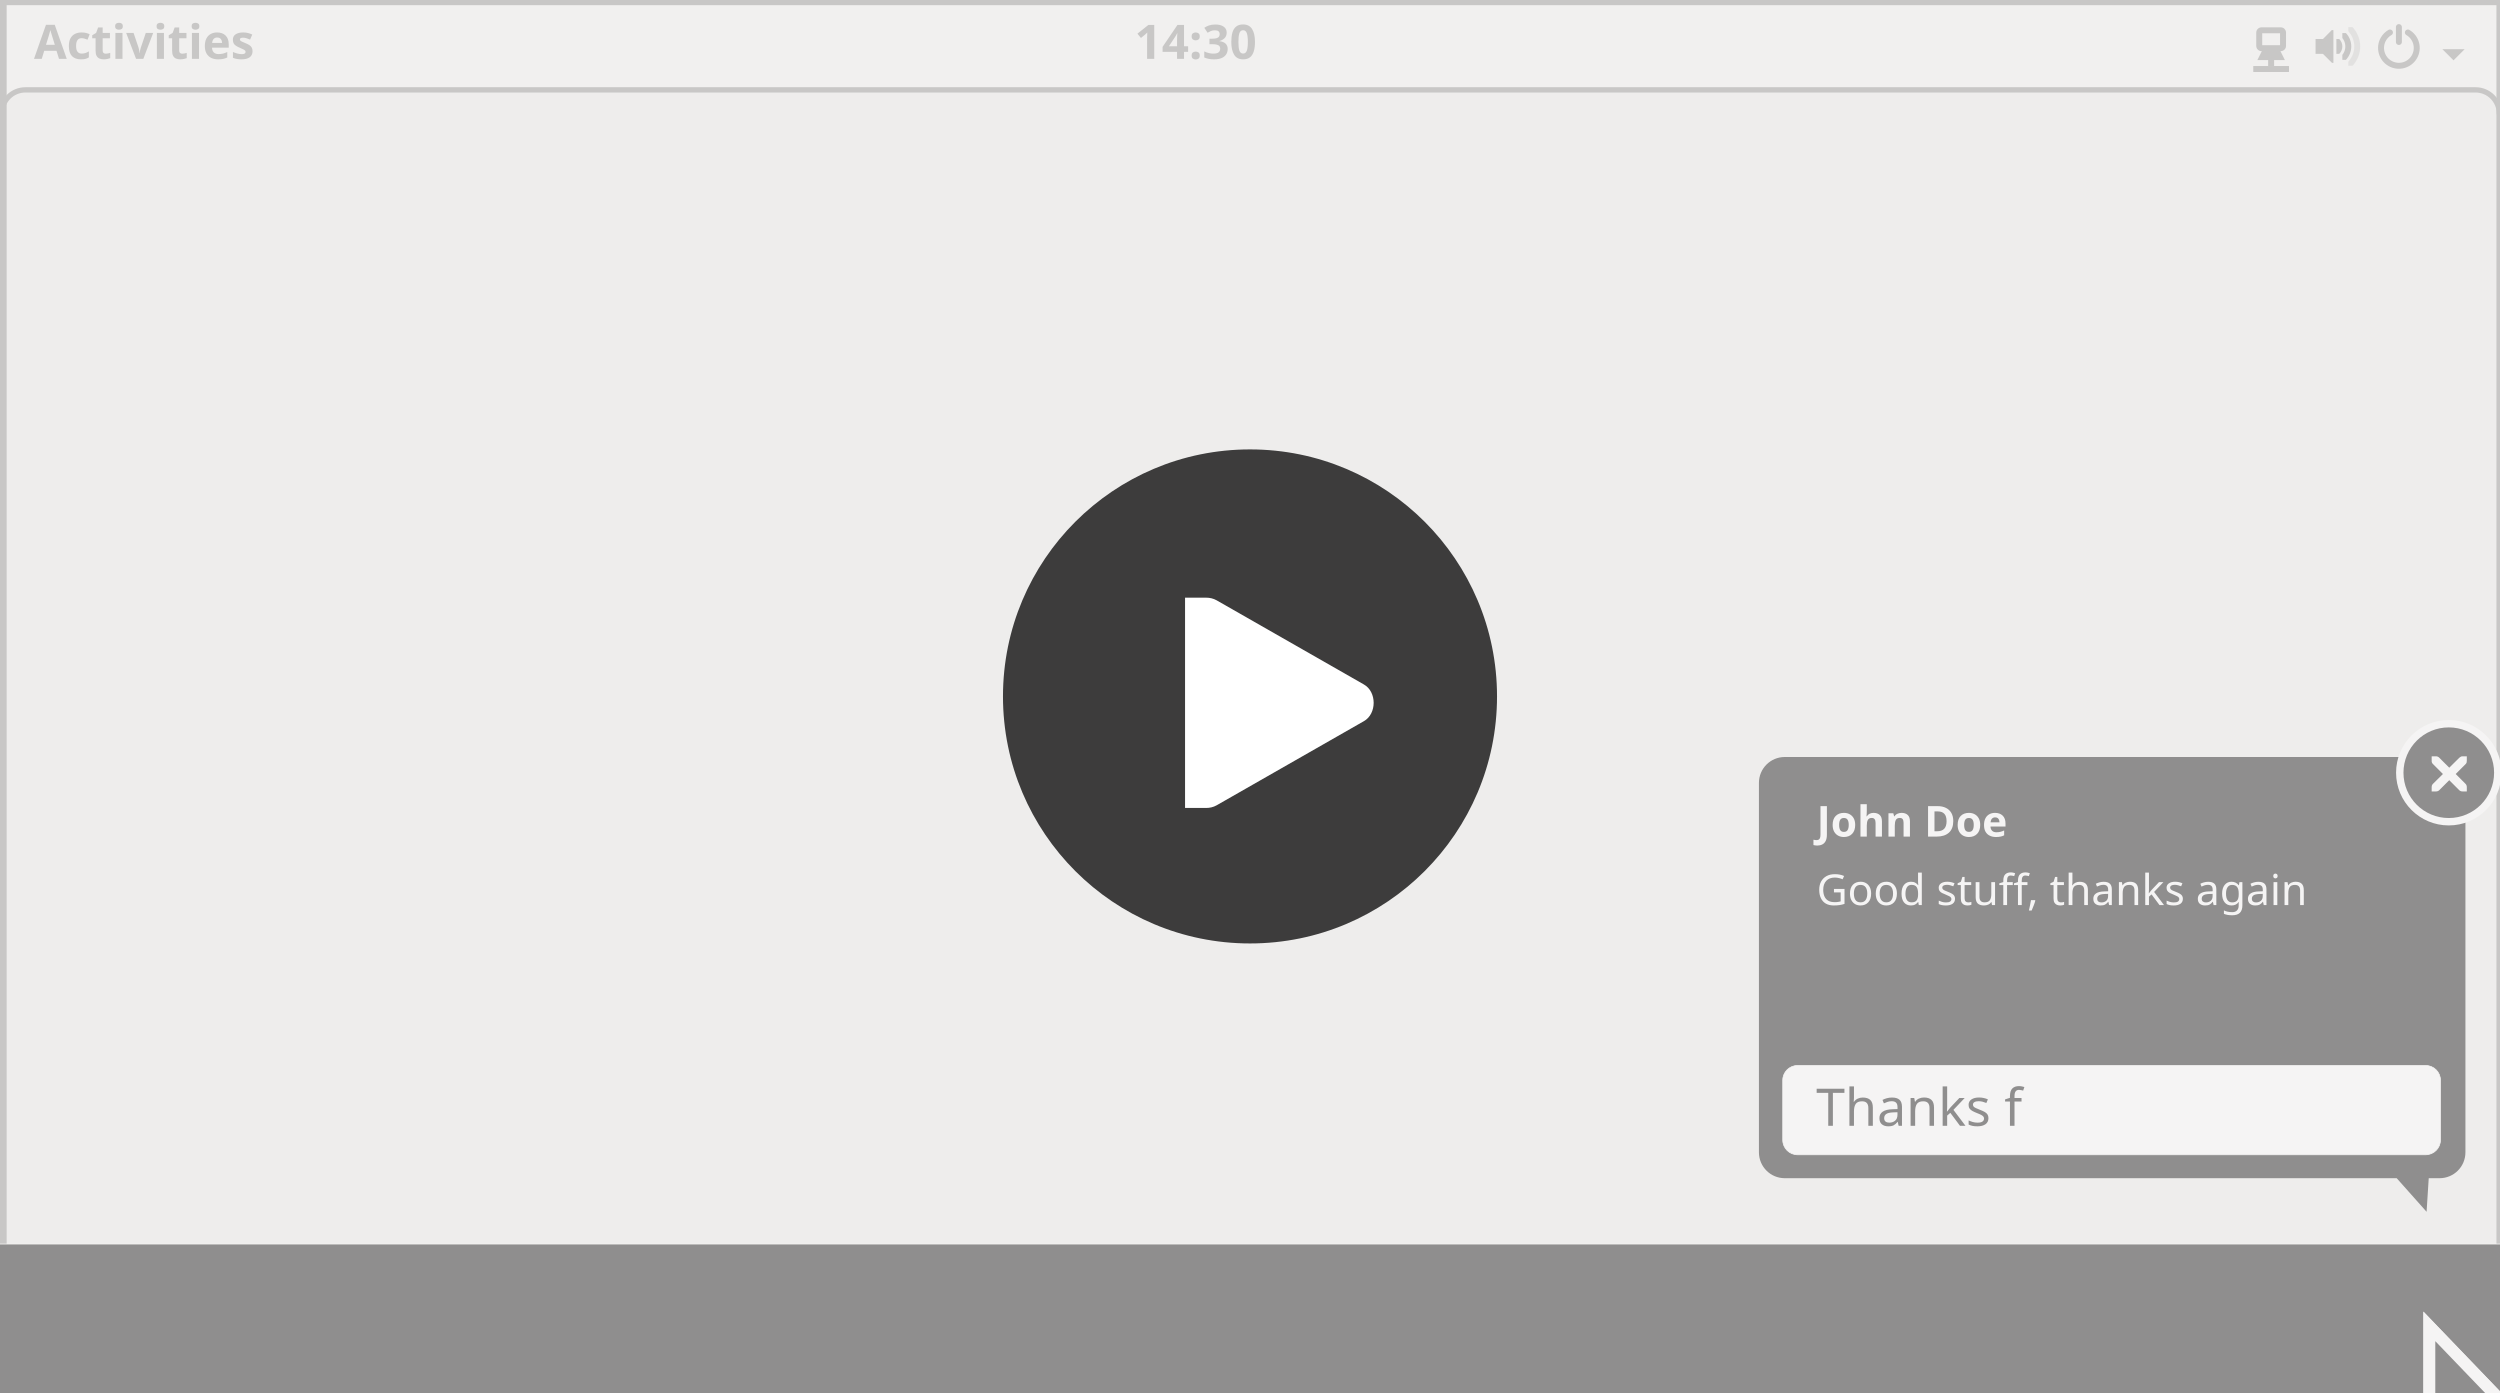
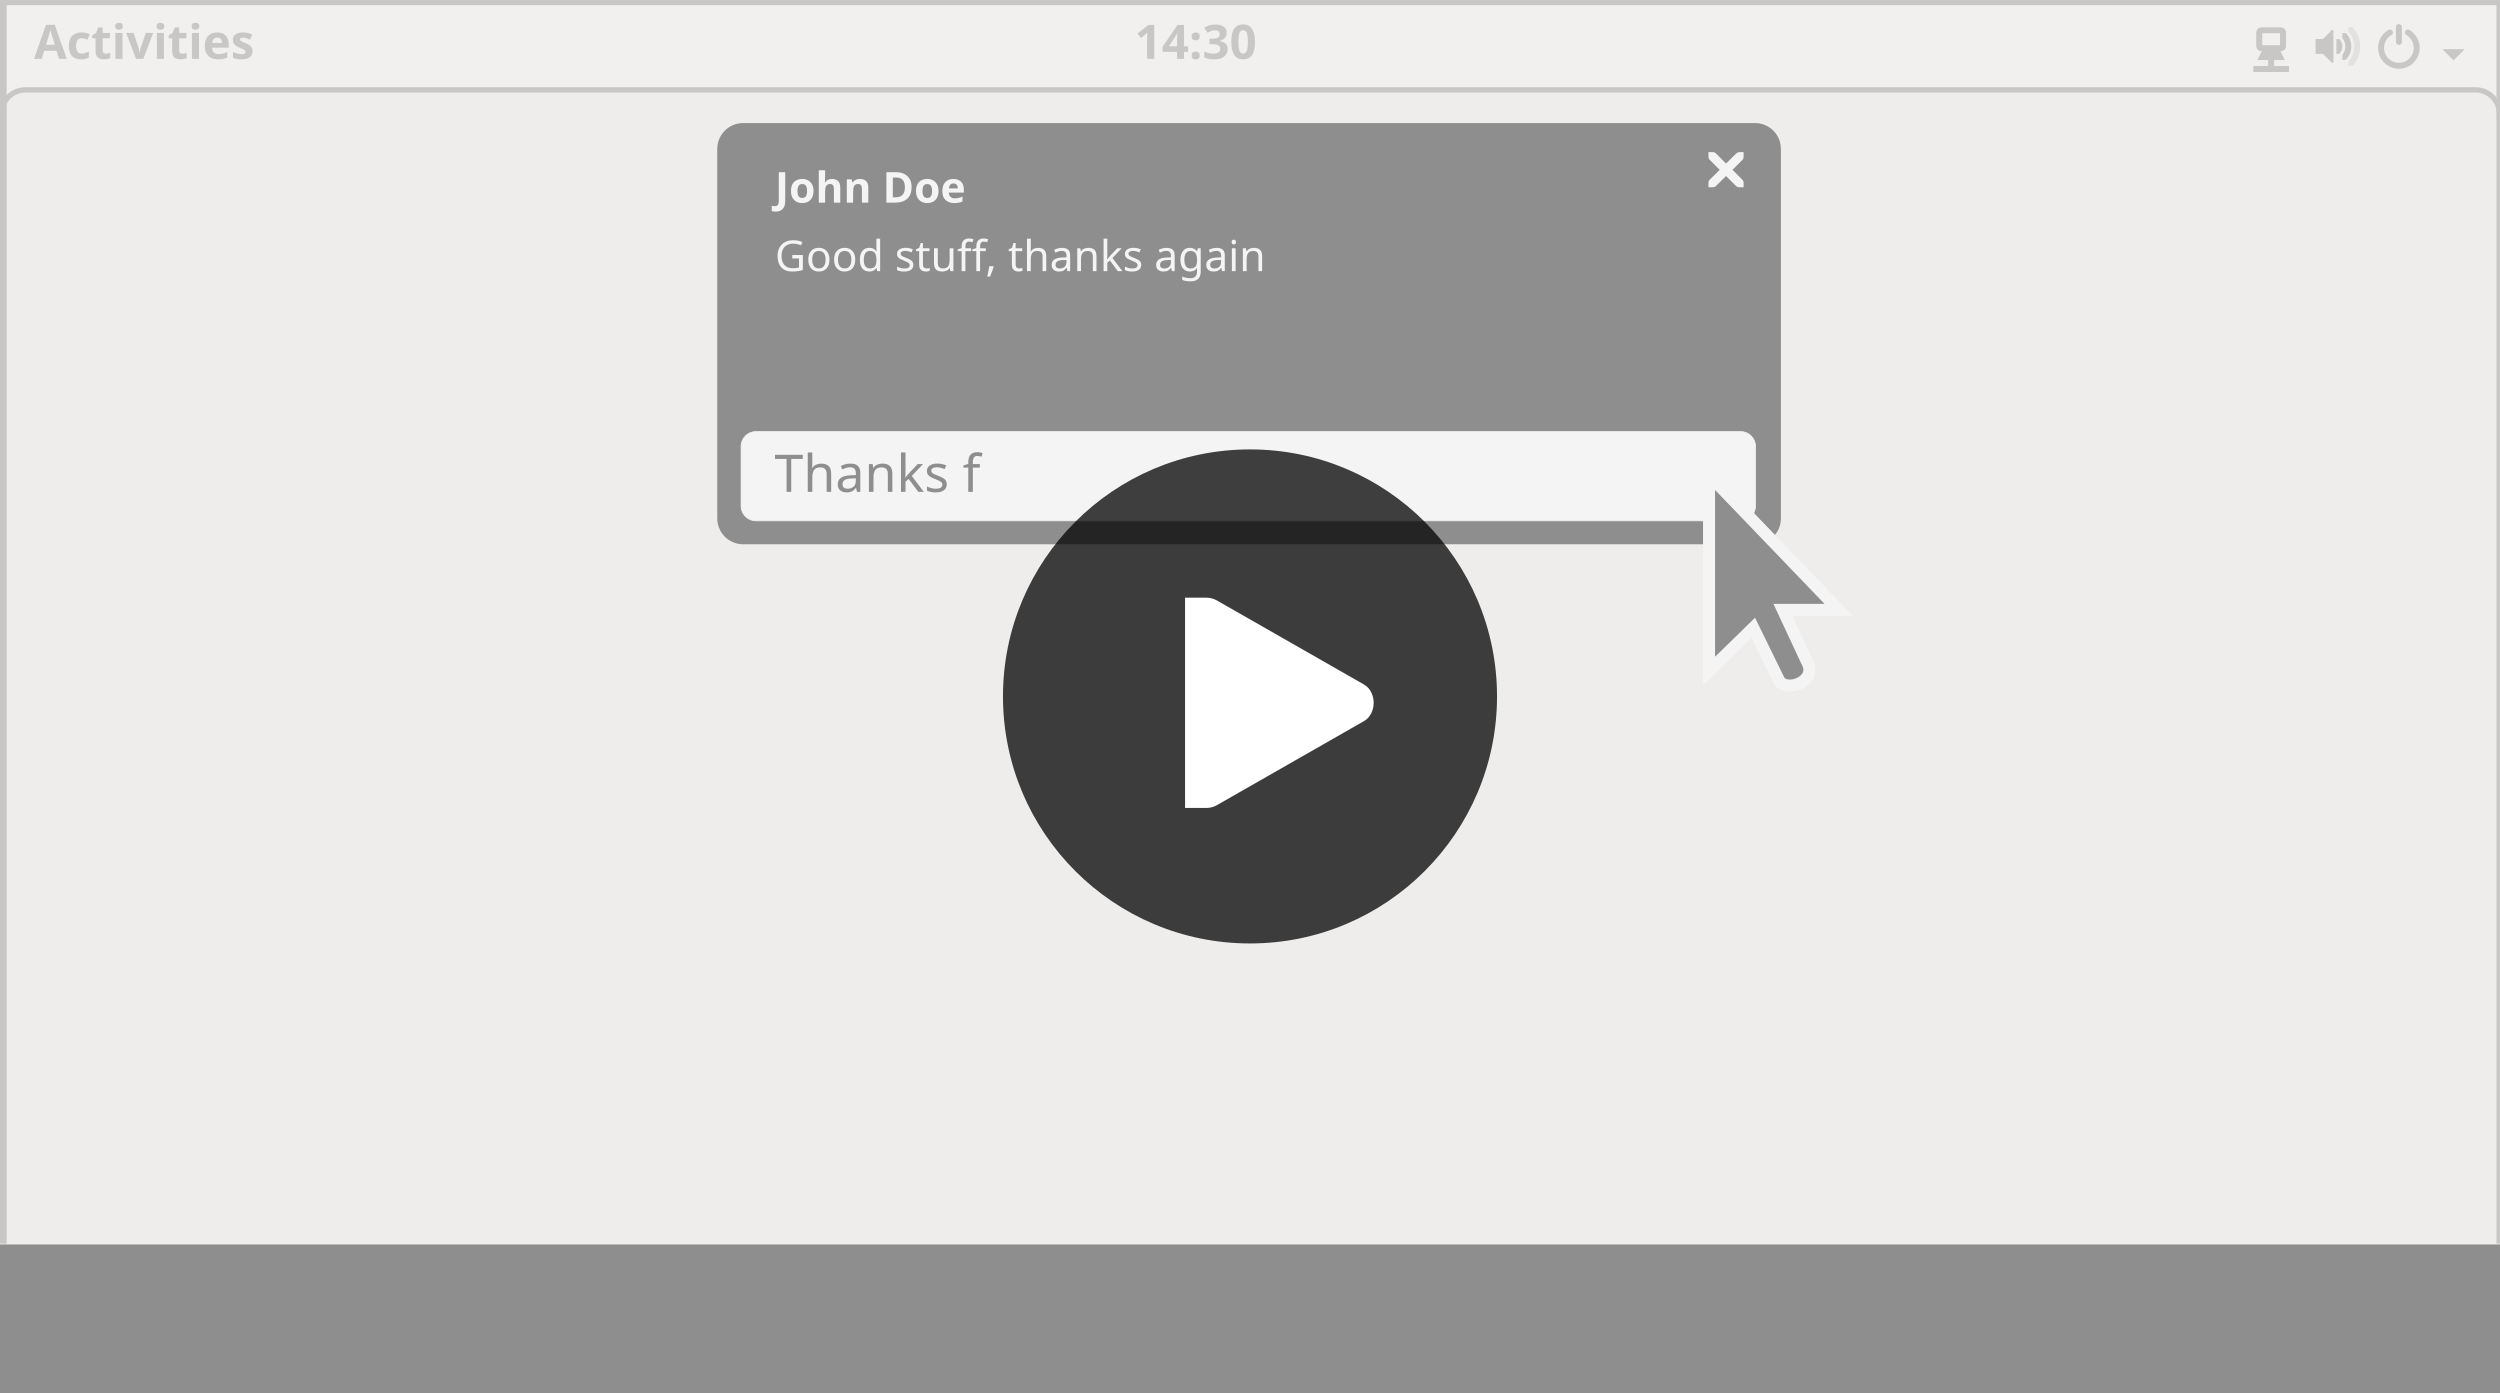
<svg xmlns="http://www.w3.org/2000/svg" xmlns:ns1="http://www.openswatchbook.org/uri/2009/osb" xmlns:xlink="http://www.w3.org/1999/xlink" height="468" id="svg1525" version="1.1" width="840">
  <defs id="defs10077">
    <linearGradient id="RHEL7" ns1:paint="gradient">
      <stop id="stop13323" offset="0" style="stop-color:#a3dbe8;stop-opacity:1;" />
      <stop id="stop13325" offset="1" style="stop-color:#a3dbe8;stop-opacity:1;" />
    </linearGradient>
    <linearGradient id="GNOME" ns1:paint="gradient">
      <stop id="stop11074" offset="0" style="stop-color:#eeedec;stop-opacity:1;" />
      <stop id="stop11076" offset="1" style="stop-color:#eeedec;stop-opacity:1" />
    </linearGradient>
    <linearGradient id="BLANK" ns1:paint="gradient">
      <stop id="stop7012" offset="0" style="stop-color:#eeedec;stop-opacity:0;" />
      <stop id="stop7014" offset="1" style="stop-color:#eeedec;stop-opacity:0" />
    </linearGradient>
    <linearGradient gradientUnits="userSpaceOnUse" id="linearGradient14910-9" x1="29.09" x2="33.971" y1="11.773" y2="9.709" xlink:href="#linearGradient5716-3-1-7" />
    <linearGradient id="linearGradient5716-3-1-7">
      <stop id="stop5718-0-3-8" offset="0" style="stop-color:#000000;stop-opacity:1;" />
      <stop id="stop5720-0-39-8" offset="1" style="stop-color:#484848;stop-opacity:1;" />
    </linearGradient>
    <clipPath clipPathUnits="userSpaceOnUse" id="clipPath6279-7-9-7">
      <rect height="6.375" id="rect6281-1-9-2" style="color:#bebebe;fill:#bebebe;fill-opacity:1;fill-rule:nonzero;stroke:none;stroke-width:2;marker:none;visibility:visible;display:inline;overflow:visible" width="3.825" x="26.85" y="220.75" />
    </clipPath>
    <clipPath clipPathUnits="userSpaceOnUse" id="clipPath6265-3-4-4">
      <rect height="5.216" id="rect6267-1-9-2" style="color:#bebebe;fill:#bebebe;fill-opacity:1;fill-rule:nonzero;stroke:none;stroke-width:2;marker:none;visibility:visible;display:inline;overflow:visible" width="2.898" x="26.966" y="221.33" />
    </clipPath>
    <clipPath clipPathUnits="userSpaceOnUse" id="clipPath6259-8-81-2">
      <rect height="4.873" id="rect6261-6-6-2" style="color:#bebebe;fill:#bebebe;fill-opacity:1;stroke:none;stroke-width:2;marker:none;visibility:visible;display:inline;overflow:visible" width="1.876" x="26.999" y="221.502" />
    </clipPath>
  </defs>
  <g id="layer2">
    <rect height="487" id="background" style="fill:url(#GNOME);" width="864" x="-17" y="-9" />
  </g>
  <g id="layer4" style="opacity:0.4">
    <g id="g11050" style="opacity:0.4;display:inline" transform="matrix(0.7497774,0,0,0.7497774,-59.33612,-43.34669)">
      <path d="m 79.061,57.414 1120.879,0 0,51.485 c 0,0 -4.028,-10.607 -11.099,-10.96 L 89,99 c -4.596,-0.354 -9.939,5.5 -9.939,5.5 z" id="rect10989" style="color:#000000;fill:#ffffff;fill-opacity:1;fill-rule:nonzero;stroke:none;stroke-width:3;marker:none;visibility:visible;display:inline;overflow:visible;enable-background:new" />
      <g id="g10976" transform="translate(11,0)">
        <rect height="626.05" id="rect10923" style="color:#000000;fill:none;stroke:#000000;stroke-width:3.625;stroke-miterlimit:4;stroke-opacity:1;stroke-dasharray:none;marker:none;visibility:visible;display:inline;overflow:visible;enable-background:new" width="1119.375" x="69.312" y="58.312" />
        <path d="m 1188.199,108.766 c 0,-5.898 -4.781,-10.679 -10.679,-10.679 l -1097.999,0 c -5.898,0 -10.679,4.781 -10.679,10.679" id="path10955" style="fill:none;stroke:#000000;stroke-width:2.373px;stroke-linecap:round;stroke-linejoin:miter;stroke-opacity:1" />
        <text id="text10964" style="font-size:21.262px;font-style:normal;font-variant:normal;font-weight:bold;font-stretch:normal;text-align:start;line-height:125%;letter-spacing:0px;word-spacing:0px;writing-mode:lr-tb;text-anchor:start;fill:#000000;fill-opacity:1;stroke:none;font-family:Cantarell;-inkscape-font-specification:Cantarell Bold" x="83.375" y="84.187" xml:space="preserve">
          <tspan id="tspan10966" x="83.375" y="84.187">Activities</tspan>
        </text>
        <text id="text10972" style="font-size:21.262px;font-style:normal;font-variant:normal;font-weight:bold;font-stretch:normal;text-align:center;line-height:125%;letter-spacing:0px;word-spacing:0px;writing-mode:lr-tb;text-anchor:middle;fill:#000000;fill-opacity:1;stroke:none;font-family:Cantarell;-inkscape-font-specification:Cantarell Bold" x="628.846" y="84.187" xml:space="preserve">
          <tspan id="tspan10974" x="628.846" y="84.187">14:30</tspan>
        </text>
      </g>
      <g id="g12006" style="opacity:1;display:inline" transform="matrix(1.333729,0,0,1.333729,171.2038,3.270267)">
        <g id="g5525" style="display:inline" transform="translate(689,-168)">
          <path d="m 20,222 2.484,0 2.969,-3 0.547,0.016 0,11 -0.475,8.3e-4 L 22.484,227 20,227 l 0,-5 z" id="path5533" style="color:#bebebe;fill:#000000;fill-opacity:1;fill-rule:nonzero;stroke:none;stroke-width:1;marker:none;visibility:visible;display:inline;overflow:visible" />
          <rect height="16" id="rect5535" style="color:#bebebe;fill:none;stroke:none;stroke-width:1;marker:none;visibility:visible;display:inline;overflow:visible" width="16" x="20" y="217" />
-           <path clip-path="url(#clipPath6279-7-9-7)" d="m 27.191,221.684 c 1.245,1.245 1.245,3.263 0,4.508 0,0 0,0 0,0" id="path3718-5" style="fill:none;stroke:#000000;stroke-width:2.55;stroke-linecap:round;stroke-miterlimit:4;stroke-opacity:1;stroke-dasharray:none;display:inline" transform="matrix(0.784314,0,0,0.784314,5.94118,48.8628)" />
-           <path clip-path="url(#clipPath6265-3-4-4)" d="m 27.191,221.684 c 1.245,1.245 1.245,3.263 0,4.508 0,0 0,0 0,0" id="path3726-1" style="fill:none;stroke:#000000;stroke-width:1.159;stroke-linecap:round;stroke-miterlimit:4;stroke-opacity:1;stroke-dasharray:none;display:inline" transform="matrix(1.72549,0,0,1.72549,-17.5294,-161.902)" />
-           <path clip-path="url(#clipPath6259-8-81-2)" d="m 27.191,221.684 c 1.245,1.245 1.245,3.263 0,4.508 0,0 0,0 0,0" id="path3728-0" style="opacity:0.35;fill:none;stroke:#000000;stroke-width:0.75;stroke-linecap:round;stroke-miterlimit:4;stroke-opacity:1;stroke-dasharray:none;display:inline" transform="matrix(2.66667,0,0,2.66667,-41,-372.666)" />
+           <path clip-path="url(#clipPath6279-7-9-7)" d="m 27.191,221.684 a 3.188,3.188 0 0 1 0.934,2.254 3.188,3.188 0 0 1 -0.934,2.254" id="path3718-5" style="fill:none;stroke:#000000;stroke-width:2.55;stroke-linecap:round;stroke-miterlimit:4;stroke-opacity:1;stroke-dasharray:none;display:inline" transform="matrix(0.784314,0,0,0.784314,5.94118,48.8628)" />
+           <path clip-path="url(#clipPath6265-3-4-4)" d="m 27.191,221.684 a 3.188,3.188 0 0 1 0.934,2.254 3.188,3.188 0 0 1 -0.934,2.254" id="path3726-1" style="fill:none;stroke:#000000;stroke-width:1.159;stroke-linecap:round;stroke-miterlimit:4;stroke-opacity:1;stroke-dasharray:none;display:inline" transform="matrix(1.72549,0,0,1.72549,-17.5294,-161.902)" />
+           <path clip-path="url(#clipPath6259-8-81-2)" d="m 27.191,221.684 a 3.188,3.188 0 0 1 0.934,2.254 3.188,3.188 0 0 1 -0.934,2.254" id="path3728-0" style="opacity:0.35;fill:none;stroke:#000000;stroke-width:0.75;stroke-linecap:round;stroke-miterlimit:4;stroke-opacity:1;stroke-dasharray:none;display:inline" transform="matrix(2.66667,0,0,2.66667,-41,-372.666)" />
        </g>
        <g id="g4692-3" style="display:inline" transform="translate(689,-639)">
          <rect height="16" id="rect10837-3-0" rx="0.144" ry="0.151" style="color:#bebebe;fill:none;stroke:none;stroke-width:1;marker:none;visibility:visible;display:inline;overflow:visible;enable-background:new" width="16" x="40" y="688" />
-           <path d="m 51.523,689.951 c 3.341,1.946 4.471,6.231 2.525,9.572 -1.946,3.341 -6.231,4.471 -9.572,2.525 -3.341,-1.946 -4.471,-6.231 -2.525,-9.572 0.613,-1.052 1.489,-1.926 2.543,-2.535" id="path3869-2" style="color:#000000;fill:none;stroke:#000000;stroke-width:2.334;stroke-linecap:round;stroke-miterlimit:4;stroke-opacity:1;stroke-dasharray:none;marker:none;visibility:visible;display:inline;overflow:visible;enable-background:accumulate" transform="matrix(0.8569427,0,0,0.8571428,6.866749,99.42864)" />
+           <path d="m 51.523,689.951 a 7,7 0 0 1 3.233,7.878 7,7 0 0 1 -6.767,5.17 7,7 0 0 1 -6.752,-5.19 7,7 0 0 1 3.256,-7.869" id="path3869-2" style="color:#000000;fill:none;stroke:#000000;stroke-width:2.334;stroke-linecap:round;stroke-miterlimit:4;stroke-opacity:1;stroke-dasharray:none;marker:none;visibility:visible;display:inline;overflow:visible;enable-background:accumulate" transform="matrix(0.8569427,0,0,0.8571428,6.866749,99.42864)" />
          <path d="m 48,689 0,5" id="path4710" style="fill:none;stroke:#000000;stroke-width:2;stroke-linecap:round;stroke-linejoin:miter;stroke-miterlimit:4;stroke-opacity:1;stroke-dasharray:none" />
        </g>
        <g id="g12661" style="display:inline" transform="translate(666.0729,-166.9177)">
          <rect height="16" id="rect12673" style="color:#bebebe;fill:none;stroke:none;stroke-width:1;marker:none;visibility:visible;display:inline;overflow:visible" width="16" x="20" y="217" />
          <path d="m -55.25,-40 c -0.952,0 -1.75,0.798 -1.75,1.75 l 0,4.5 c 0,0.952 0.798,1.75 1.75,1.75 l 0.125,0 -0.781,1.562 -0.719,1.438 1.625,0 6,0 1.625,0 -0.719,-1.438 L -48.875,-32 l 0.125,0 c 0.952,0 1.75,-0.798 1.75,-1.75 l 0,-4.5 c 0,-0.952 -0.798,-1.75 -1.75,-1.75 l -6.5,0 z m 0.25,2 6,0 0,4 -6,0 0,-4 z" id="rect12675" style="font-size:medium;font-style:normal;font-variant:normal;font-weight:normal;font-stretch:normal;text-indent:0;text-align:start;text-decoration:none;line-height:normal;letter-spacing:normal;word-spacing:normal;text-transform:none;direction:ltr;block-progression:tb;writing-mode:lr-tb;text-anchor:start;baseline-shift:baseline;color:#bebebe;fill:#000000;fill-opacity:1;stroke:none;stroke-width:2;marker:none;visibility:visible;display:inline;overflow:visible;enable-background:accumulate;font-family:Sans;-inkscape-font-specification:Sans" transform="translate(80,257)" />
          <path d="m 88,196 0,4" id="path12679" style="color:#bebebe;fill:none;stroke:#000000;stroke-width:2;stroke-linecap:butt;stroke-linejoin:miter;stroke-miterlimit:4;stroke-opacity:1;stroke-dasharray:none;stroke-dashoffset:0;marker:none;visibility:visible;display:inline;overflow:visible" transform="translate(-60.0003,30)" />
          <path d="m 22,231 12,0" id="path12681" style="color:#bebebe;fill:#bebebe;fill-opacity:1;fill-rule:nonzero;stroke:#000000;stroke-width:2;stroke-linecap:butt;stroke-linejoin:miter;stroke-miterlimit:4;stroke-opacity:1;stroke-dasharray:none;stroke-dashoffset:0;marker:none;visibility:visible;display:inline;overflow:visible" />
        </g>
        <path d="m 759.107,57.416 -3.75,3.75 -3.75,-3.75 z" id="rect12003" style="color:#000000;fill:#000000;fill-opacity:1;stroke:none;stroke-width:3;marker:none;visibility:visible;display:inline;overflow:visible;enable-background:accumulate" />
      </g>
    </g>
-     <g id="g10112" transform="translate(-278,0)">
-       <path d="m 877.7,254.35 c -4.82,0 -8.7,3.88 -8.7,8.7 l 0,124.127 c 0,4.82 3.88,8.7 8.7,8.7 l 205.593,0 10.04,11.283 0.719,-11.283 3.631,0 c 4.82,0 8.7,-3.88 8.7,-8.7 l 0,-124.127 c 0,-4.82 -3.88,-8.7 -8.7,-8.7 z" id="rect7270" style="color:#000000;fill:#000000;fill-opacity:1;fill-rule:nonzero;stroke:none;stroke-width:2;marker:none;visibility:visible;display:inline;overflow:visible;enable-background:accumulate" />
-       <g id="g10162" style="display:inline" transform="matrix(0.6214197,0,0,0.6214197,578.4863,-166.9723)">
-         <path d="m 867,686.5 c 0,14.636 -11.864,26.5 -26.5,26.5 -14.636,0 -26.5,-11.864 -26.5,-26.5 0,-14.636 11.864,-26.5 26.5,-26.5 14.636,0 26.5,11.864 26.5,26.5 z" id="path8045" style="color:#000000;fill:#000000;fill-opacity:1;fill-rule:nonzero;stroke:#ffffff;stroke-width:4;stroke-miterlimit:4;stroke-opacity:1;stroke-dasharray:none;marker:none;visibility:visible;display:inline;overflow:visible;enable-background:accumulate" />
+     <g id="g10112" transform="translate(-628,-213)">
+       <path d="m 877.7,254.35 c -4.82,0 -8.7,3.88 -8.7,8.7 l 0,124.127 c 0,4.82 3.88,8.7 8.7,8.7 l 336.351,0 3.631,0 c 4.82,0 8.7,-3.88 8.7,-8.7 l 0,-124.127 c 0,-4.82 -3.88,-8.7 -8.7,-8.7 z" id="rect7270" style="color:#000000;display:inline;overflow:visible;visibility:visible;fill:#000000;fill-opacity:1;fill-rule:nonzero;stroke:none;stroke-width:2;marker:none;enable-background:accumulate" />
+       <g id="g10162" style="display:inline" transform="matrix(0.6214197,0,0,0.6214197,685.4863,-156.9723)">
        <g id="g14265-5" style="display:inline" transform="matrix(2.375,0,0,2.375,821.75,668.125)">
          <g id="layer4-4-1" style="display:inline" transform="translate(-41,-760)">
-             <rect height="16" id="rect10837-5" style="color:#bebebe;fill:none;stroke:none;stroke-width:1;marker:none;visibility:visible;display:inline;overflow:visible;enable-background:new" width="16" x="41" y="760" />
-             <path d="m 45,764 1,0 c 0.01,-1.2e-4 0.021,-4.6e-4 0.031,0 0.255,0.011 0.51,0.129 0.688,0.312 L 49,766.594 51.312,764.312 C 51.578,764.082 51.759,764.007 52,764 l 1,0 0,1 c 0,0.286 -0.034,0.551 -0.25,0.75 l -2.281,2.281 2.25,2.25 C 52.907,770.469 53,770.735 53,771 l 0,1 -1,0 c -0.265,-10e-6 -0.531,-0.093 -0.719,-0.281 L 49,769.438 46.719,771.719 C 46.531,771.907 46.265,772 46,772 l -1,0 0,-1 c -3e-6,-0.265 0.093,-0.531 0.281,-0.719 l 2.281,-2.25 L 45.281,765.75 C 45.071,765.555 44.978,765.281 45,765 l 0,-1 z" id="path10839-9" style="font-size:medium;font-style:normal;font-variant:normal;font-weight:normal;font-stretch:normal;text-indent:0;text-align:start;text-decoration:none;line-height:normal;letter-spacing:normal;word-spacing:normal;text-transform:none;direction:ltr;block-progression:tb;writing-mode:lr-tb;text-anchor:start;color:#bebebe;fill:#ffffff;fill-opacity:1;fill-rule:nonzero;stroke:none;stroke-width:1.781;marker:none;visibility:visible;display:inline;overflow:visible;enable-background:new;font-family:Andale Mono;-inkscape-font-specification:Andale Mono" />
+             <rect height="16" id="rect10837-5" style="color:#bebebe;display:inline;overflow:visible;visibility:visible;fill:none;stroke:none;stroke-width:1;marker:none;enable-background:new" width="16" x="41" y="760" />
+             <path d="m 45,764 1,0 c 0.01,-1.2e-4 0.021,-4.6e-4 0.031,0 0.255,0.011 0.51,0.129 0.688,0.312 L 49,766.594 51.312,764.312 C 51.578,764.082 51.759,764.007 52,764 l 1,0 0,1 c 0,0.286 -0.034,0.551 -0.25,0.75 l -2.281,2.281 2.25,2.25 C 52.907,770.469 53,770.735 53,771 l 0,1 -1,0 c -0.265,-10e-6 -0.531,-0.093 -0.719,-0.281 L 49,769.438 46.719,771.719 C 46.531,771.907 46.265,772 46,772 l -1,0 0,-1 c -3e-6,-0.265 0.093,-0.531 0.281,-0.719 l 2.281,-2.25 L 45.281,765.75 C 45.071,765.555 44.978,765.281 45,765 l 0,-1 z" id="path10839-9" style="color:#bebebe;font-style:normal;font-variant:normal;font-weight:normal;font-stretch:normal;font-size:medium;line-height:normal;font-family:'Andale Mono';-inkscape-font-specification:'Andale Mono';text-indent:0;text-align:start;text-decoration:none;text-decoration-line:none;letter-spacing:normal;word-spacing:normal;text-transform:none;direction:ltr;block-progression:tb;writing-mode:lr-tb;text-anchor:start;display:inline;overflow:visible;visibility:visible;fill:#ffffff;fill-opacity:1;fill-rule:nonzero;stroke:none;stroke-width:1.781;marker:none;enable-background:new" />
          </g>
        </g>
      </g>
-       <rect height="30" id="rect9590" rx="5" ry="5" style="color:#000000;fill:#ffffff;fill-opacity:1;fill-rule:nonzero;stroke:#ffffff;stroke-width:0.247;stroke-linecap:butt;stroke-linejoin:miter;stroke-miterlimit:4;stroke-opacity:1;stroke-dasharray:none;stroke-dashoffset:0;marker:none;visibility:visible;display:inline;overflow:visible;enable-background:accumulate" width="221" x="877" y="358" />
-       <text id="text10100" style="font-size:17.433px;font-style:normal;font-variant:normal;font-weight:normal;font-stretch:normal;text-align:start;line-height:125%;letter-spacing:0px;word-spacing:0px;writing-mode:lr-tb;text-anchor:start;fill:#000000;fill-opacity:1;stroke:none;font-family:Cantarell;-inkscape-font-specification:Cantarell" x="888.226" y="378.271" xml:space="preserve">
+       <rect height="30" id="rect9590" rx="5" ry="5" style="color:#000000;display:inline;overflow:visible;visibility:visible;fill:#ffffff;fill-opacity:1;fill-rule:nonzero;stroke:#ffffff;stroke-width:0.247;stroke-linecap:butt;stroke-linejoin:miter;stroke-miterlimit:4;stroke-dasharray:none;stroke-dashoffset:0;stroke-opacity:1;marker:none;enable-background:accumulate" width="340.855" x="877" y="358" />
+       <text id="text10100" style="font-style:normal;font-variant:normal;font-weight:normal;font-stretch:normal;font-size:17.433px;line-height:125%;font-family:Cantarell;-inkscape-font-specification:Cantarell;text-align:start;letter-spacing:0px;word-spacing:0px;writing-mode:lr-tb;text-anchor:start;fill:#000000;fill-opacity:1;stroke:none" x="888.226" y="378.271" xml:space="preserve">
        <tspan id="tspan10102" x="888.226" y="378.271">Thanks f</tspan>
      </text>
-       <text id="text10104" style="font-size:14.321px;font-style:normal;font-variant:normal;font-weight:normal;font-stretch:normal;text-align:start;line-height:125%;letter-spacing:0px;word-spacing:0px;writing-mode:lr-tb;text-anchor:start;fill:#ffffff;fill-opacity:1;stroke:none;font-family:Cantarell;-inkscape-font-specification:Cantarell" x="888.381" y="304.095" xml:space="preserve">
+       <text id="text10104" style="font-style:normal;font-variant:normal;font-weight:normal;font-stretch:normal;font-size:14.321px;line-height:125%;font-family:Cantarell;-inkscape-font-specification:Cantarell;text-align:start;letter-spacing:0px;word-spacing:0px;writing-mode:lr-tb;text-anchor:start;fill:#ffffff;fill-opacity:1;stroke:none" x="888.381" y="304.095" xml:space="preserve">
        <tspan id="tspan10106" x="888.381" y="304.095">Good stuff, thanks again</tspan>
      </text>
-       <text id="text10108" style="font-size:14.321px;font-style:normal;font-variant:normal;font-weight:bold;font-stretch:normal;text-align:start;line-height:125%;letter-spacing:0px;word-spacing:0px;writing-mode:lr-tb;text-anchor:start;fill:#ffffff;fill-opacity:1;stroke:none;font-family:Cantarell;-inkscape-font-specification:Cantarell Bold" x="888.381" y="281.095" xml:space="preserve">
+       <text id="text10108" style="font-style:normal;font-variant:normal;font-weight:bold;font-stretch:normal;font-size:14.321px;line-height:125%;font-family:Cantarell;-inkscape-font-specification:'Cantarell Bold';text-align:start;letter-spacing:0px;word-spacing:0px;writing-mode:lr-tb;text-anchor:start;fill:#ffffff;fill-opacity:1;stroke:none" x="888.381" y="281.095" xml:space="preserve">
        <tspan id="tspan10110" x="888.381" y="281.095">John Doe</tspan>
      </text>
    </g>
    <rect height="60" id="rect10128" style="color:#000000;fill:#000000;fill-opacity:1;fill-rule:nonzero;stroke:#ffffff;stroke-width:0.247;stroke-linecap:butt;stroke-linejoin:miter;stroke-miterlimit:4;stroke-opacity:1;stroke-dasharray:none;stroke-dashoffset:0;marker:none;visibility:visible;display:inline;overflow:visible;enable-background:accumulate" width="855" x="-9" y="418" />
-     <g id="default-pointer-c-1" style="display:inline" transform="matrix(3.99917,0,0,3.99917,709.8635,436.3936)">
-       <path d="m 26.605,2.318 0,16.44 3.712,-3.624 2.121,4.331 c 0.52,1.171 3.221,0.23 2.453,-1.337 l -2.099,-4.497 4.685,0 L 26.605,2.318 z" id="path5565-2" style="color:#000000;fill:url(#linearGradient14910-9);fill-opacity:1;fill-rule:nonzero;stroke:#ffffff;stroke-width:1;stroke-linecap:butt;stroke-linejoin:miter;stroke-miterlimit:10;stroke-opacity:1;stroke-dasharray:none;stroke-dashoffset:0;marker:none;visibility:visible;display:block;overflow:visible;enable-background:accumulate" />
-       <path d="m 26.605,2.318 0,16.44 3.712,-3.624 2.121,4.331 c 0.52,1.171 3.221,0.23 2.453,-1.337 l -2.099,-4.497 4.685,0 L 26.605,2.318 z" id="path6242-4" style="color:#000000;fill:#000000;fill-opacity:1;fill-rule:nonzero;stroke:#ffffff;stroke-width:1;stroke-linecap:butt;stroke-linejoin:miter;stroke-miterlimit:10;stroke-opacity:1;stroke-dasharray:none;stroke-dashoffset:0;marker:none;visibility:visible;display:block;overflow:visible;enable-background:accumulate" />
+     <g id="default-pointer-c-1" style="display:inline" transform="matrix(3.99917,0,0,3.99917,467.8635,150.3936)">
+       <path d="m 26.605,2.318 0,16.44 3.712,-3.624 2.121,4.331 c 0.52,1.171 3.221,0.23 2.453,-1.337 l -2.099,-4.497 4.685,0 L 26.605,2.318 Z" id="path5565-2" style="color:#000000;display:block;overflow:visible;visibility:visible;fill:url(#linearGradient14910-9);fill-opacity:1;fill-rule:nonzero;stroke:#ffffff;stroke-width:1;stroke-linecap:butt;stroke-linejoin:miter;stroke-miterlimit:10;stroke-dasharray:none;stroke-dashoffset:0;stroke-opacity:1;marker:none;enable-background:accumulate" />
+       <path d="m 26.605,2.318 0,16.44 3.712,-3.624 2.121,4.331 c 0.52,1.171 3.221,0.23 2.453,-1.337 l -2.099,-4.497 4.685,0 L 26.605,2.318 Z" id="path6242-4" style="color:#000000;display:block;overflow:visible;visibility:visible;fill:#000000;fill-opacity:1;fill-rule:nonzero;stroke:#ffffff;stroke-width:1;stroke-linecap:butt;stroke-linejoin:miter;stroke-miterlimit:10;stroke-dasharray:none;stroke-dashoffset:0;stroke-opacity:1;marker:none;enable-background:accumulate" />
    </g>
  </g>
  <g id="layer7">
    <g id="g4607" style="display:inline" transform="matrix(2.862069,0,0,2.862069,49.36208,-2561.847)">
-       <path d="m 151,79 c 0,16.016 -12.984,29 -29,29 -16.016,0 -29,-12.984 -29,-29 0,-16.016 12.984,-29 29,-29 16.016,0 29,12.984 29,29 z" id="path2086" style="color:#000000;fill:#000000;fill-opacity:0.744;fill-rule:nonzero;stroke:none;stroke-width:1;marker:none;visibility:visible;display:inline;overflow:visible;enable-background:new" transform="translate(7.5,897.8622)" />
+       <path d="M 151,79 A 29,29 0 0 1 122,108 29,29 0 0 1 93,79 29,29 0 0 1 122,50 29,29 0 0 1 151,79 Z" id="path2086" style="color:#000000;fill:#000000;fill-opacity:0.744;fill-rule:nonzero;stroke:none;stroke-width:1;marker:none;visibility:visible;display:inline;overflow:visible;enable-background:new" transform="translate(7.5,897.8622)" />
      <g id="g4135" style="display:inline" transform="matrix(2.46875,0,0,2.46875,13.25,-244.4191)">
        <path d="m 84,609 0,10 0.906,0 L 85,619 c 0.175,10e-4 0.348,-0.039 0.5,-0.125 l 7,-4 c 0.311,-0.172 0.469,-0.523 0.469,-0.875 0,-0.352 -0.158,-0.703 -0.469,-0.875 l -7,-4 C 85.348,609.039 85.175,608.999 85,609 l -0.094,0 z" id="path3807-1-1-9-38-4" style="font-size:xx-small;font-style:normal;font-variant:normal;font-weight:normal;font-stretch:normal;text-indent:0;text-align:start;text-decoration:none;line-height:normal;letter-spacing:normal;word-spacing:normal;text-transform:none;direction:ltr;block-progression:tb;writing-mode:lr-tb;text-anchor:start;color:#000000;fill:#ffffff;fill-opacity:1;fill-rule:nonzero;stroke:none;stroke-width:2;marker:none;visibility:visible;display:inline;overflow:visible;enable-background:accumulate;font-family:Bitstream Vera Sans;-inkscape-font-specification:Bitstream Vera Sans" transform="translate(-39.99995,-119)" />
      </g>
    </g>
  </g>
</svg>
